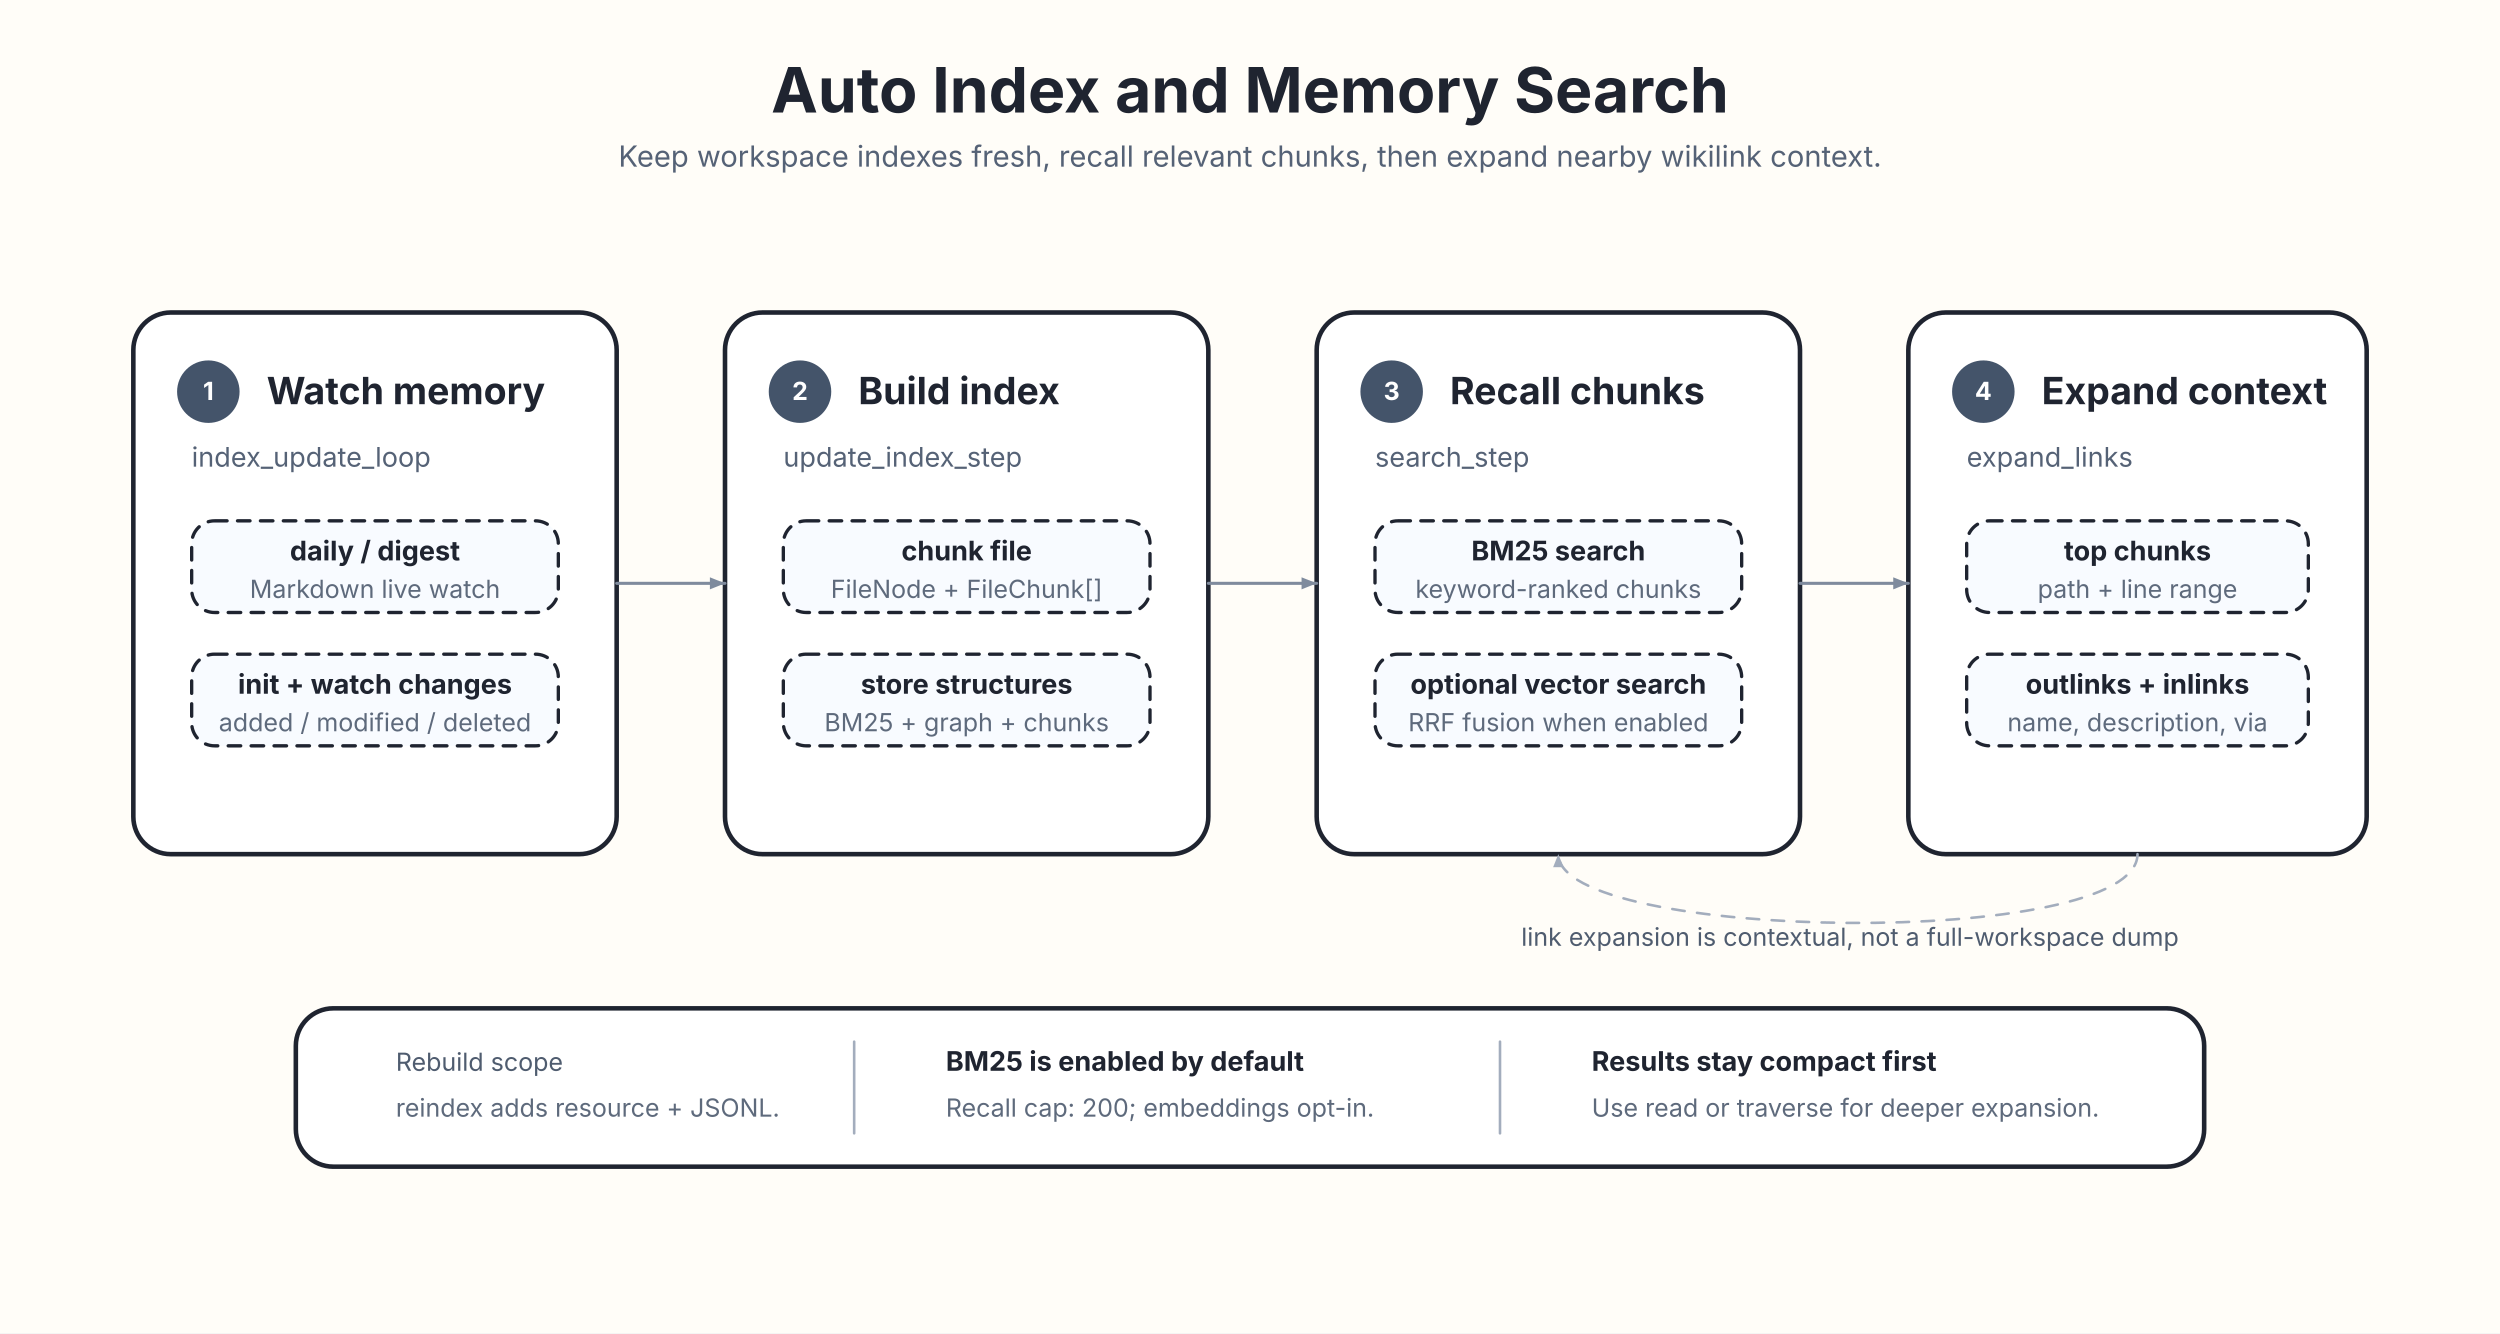
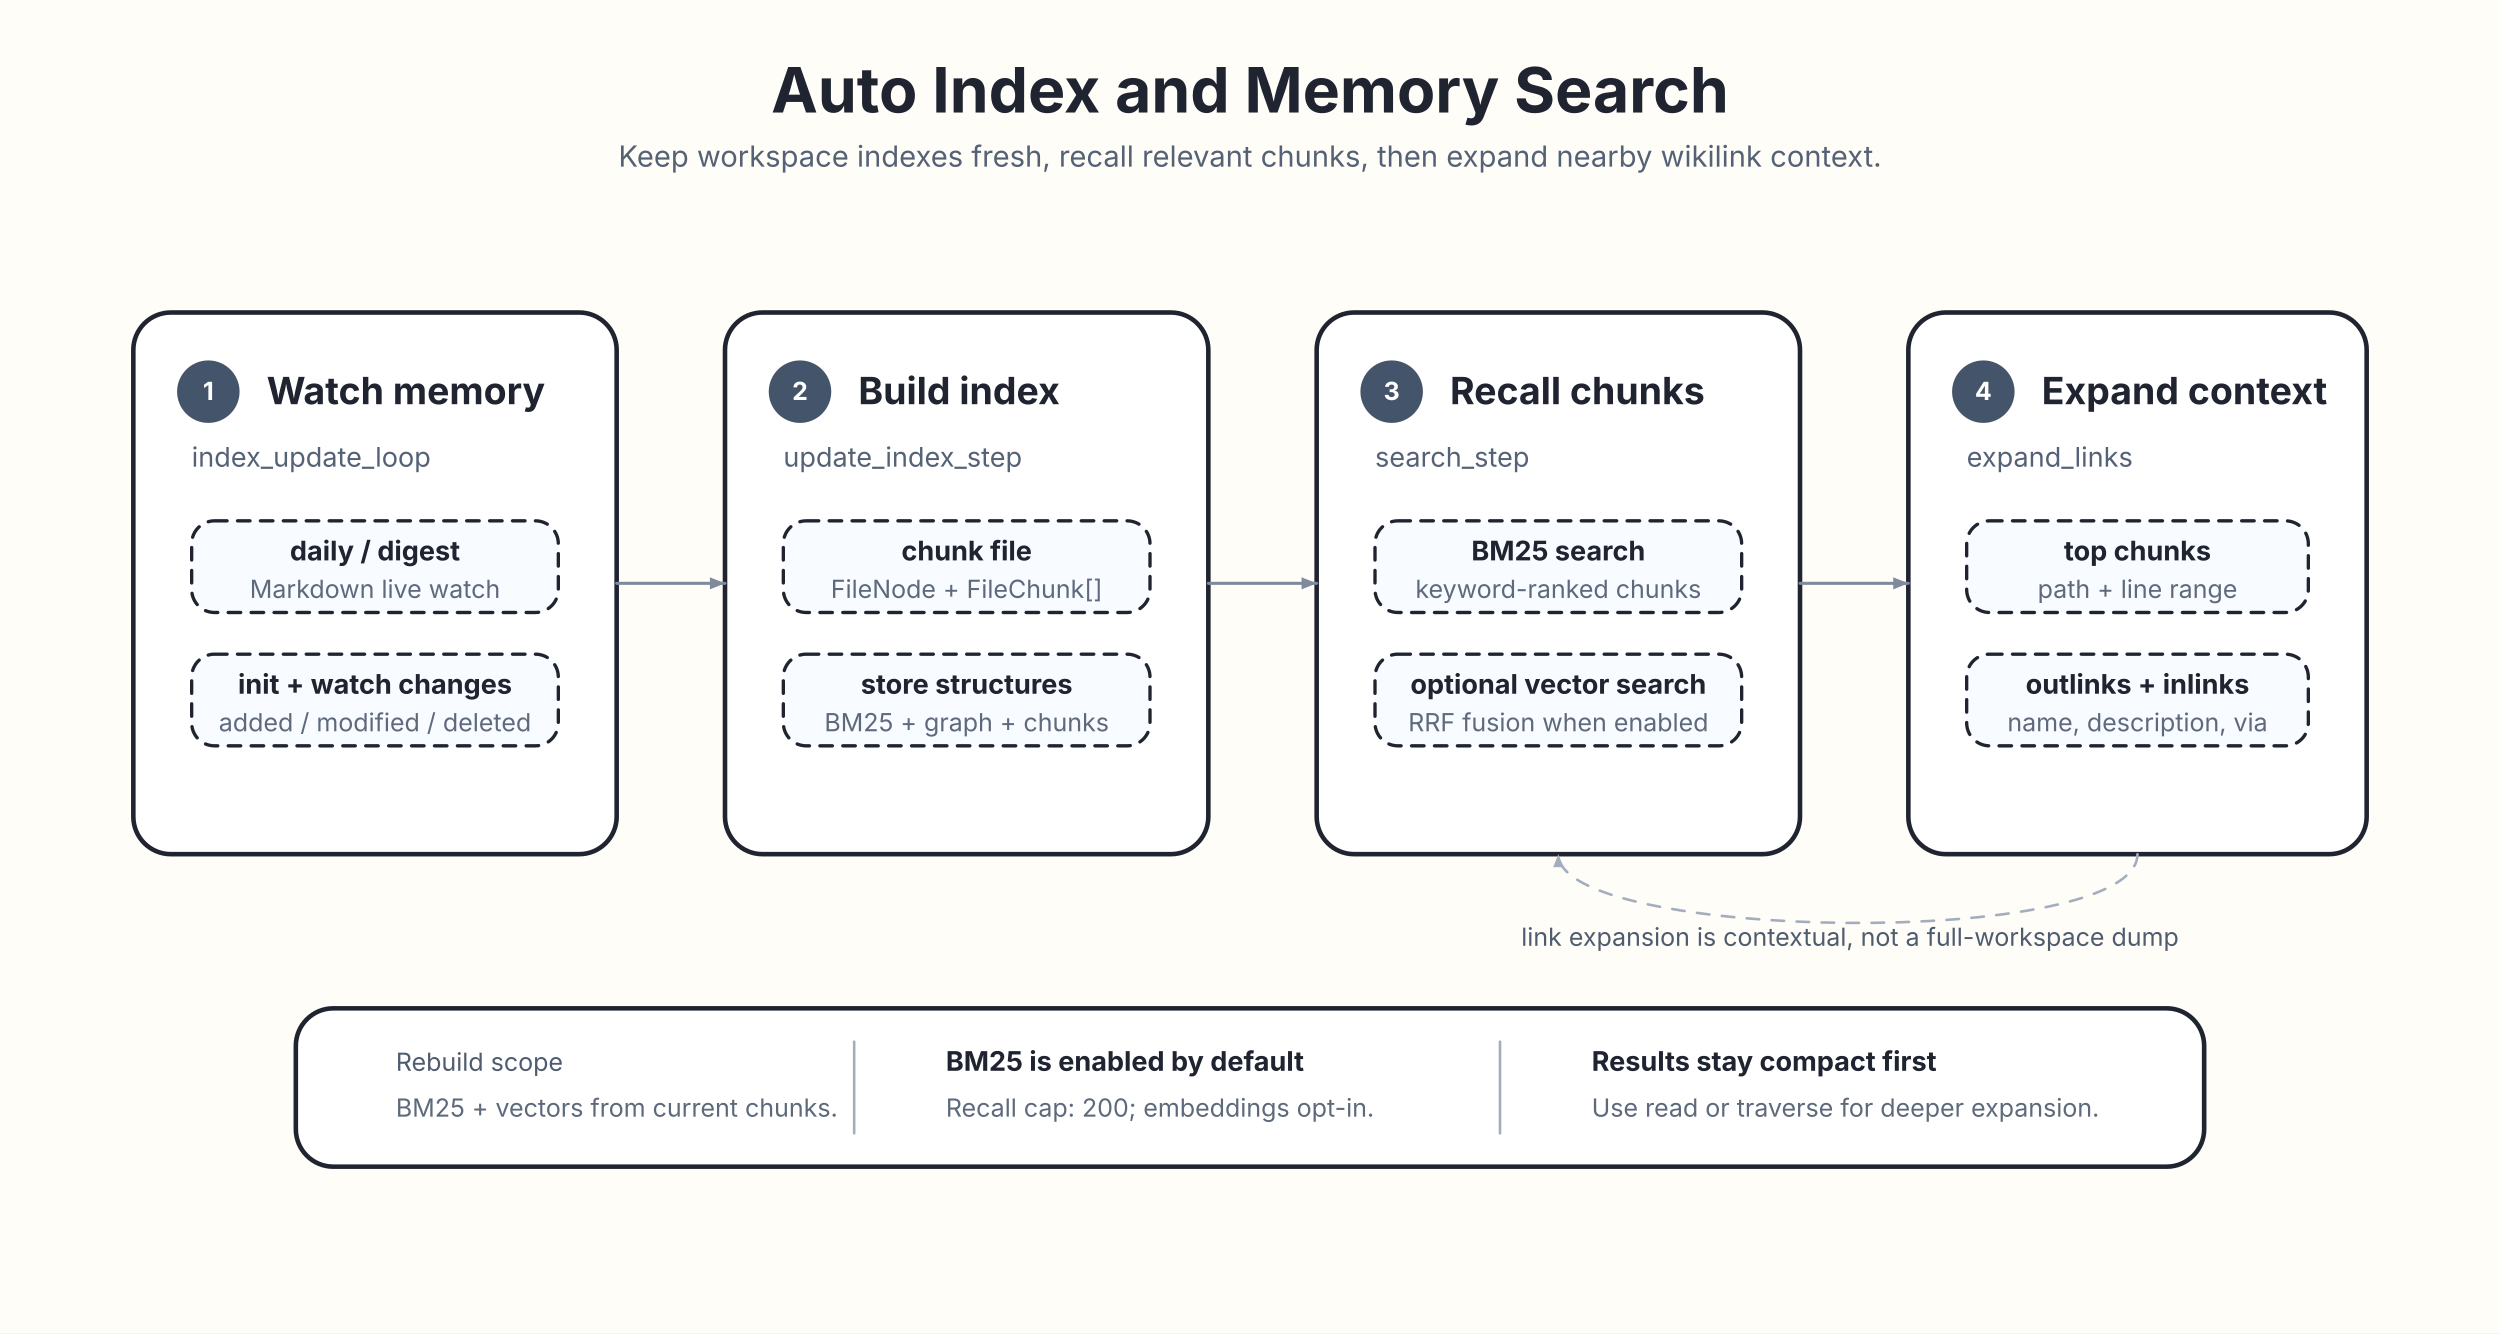
<svg xmlns="http://www.w3.org/2000/svg" width="1200" height="640" viewBox="0 0 1200 640" role="img" aria-labelledby="title desc">
  <defs>
    <style>.bg { fill: #fffdf8; } .title { font: 700 30px "Comic Sans MS", "Bradley Hand", -apple-system, BlinkMacSystemFont, "Segoe UI", sans-serif; fill: #1f2430; } .subtitle { font: 14px "Comic Sans MS", "Bradley Hand", -apple-system, BlinkMacSystemFont, "Segoe UI", sans-serif; fill: #556276; } .step-num { font: 700 12px "Comic Sans MS", "Bradley Hand", -apple-system, BlinkMacSystemFont, "Segoe UI", sans-serif; fill: #ffffff; } .step-title { font: 700 18px "Comic Sans MS", "Bradley Hand", -apple-system, BlinkMacSystemFont, "Segoe UI", sans-serif; fill: #1f2430; } .step-subtitle { font: 13px "Comic Sans MS", "Bradley Hand", -apple-system, BlinkMacSystemFont, "Segoe UI", sans-serif; fill: #556276; } .chip-title { font: 700 13px "Comic Sans MS", "Bradley Hand", -apple-system, BlinkMacSystemFont, "Segoe UI", sans-serif; fill: #1f2430; } .chip-text { font: 12px "Comic Sans MS", "Bradley Hand", -apple-system, BlinkMacSystemFont, "Segoe UI", sans-serif; fill: #5e6a7c; } .note { font: 12px "Comic Sans MS", "Bradley Hand", -apple-system, BlinkMacSystemFont, "Segoe UI", sans-serif; fill: #4f5c6f; } .panel { fill: #ffffff; stroke: #1f2430; stroke-width: 2.2; rx: 18; ry: 18; stroke-linecap: round; stroke-linejoin: round; } .chip { fill: #f8fbff; stroke: #1f2430; stroke-width: 1.6; rx: 11; ry: 11; stroke-linecap: round; stroke-linejoin: round; stroke-dasharray: 6 5; } .badge { fill: #44546a; } .arrow { stroke: #7f8b9d; stroke-width: 1.45; fill: none; stroke-linecap: round; stroke-linejoin: round; marker-end: url(#arrow); } .soft-arrow { stroke: #a3adbd; stroke-width: 1.25; stroke-dasharray: 6 6; fill: none; stroke-linecap: round; stroke-linejoin: round; marker-end: url(#arrow-soft); } .line { stroke: #a3adbd; stroke-width: 1.25; stroke-linecap: round; }</style>
    <marker id="arrow" markerWidth="6" markerHeight="6" refX="5" refY="2" orient="auto" markerUnits="strokeWidth">
      <path d="M0,0 L0,4 L5,2 z" fill="#7f8b9d" />
    </marker>
    <marker id="arrow-soft" markerWidth="6" markerHeight="6" refX="5" refY="2" orient="auto" markerUnits="strokeWidth">
      <path d="M0,0 L0,4 L5,2 z" fill="#a3adbd" />
    </marker>
  </defs>
  <rect class="bg" x="0" y="0" width="1200" height="640" />
  <text class="title" x="600" y="54" text-anchor="middle">Auto Index and Memory Search</text>
  <text class="subtitle" x="600" y="80" text-anchor="middle">Keep workspace indexes fresh, recall relevant chunks, then expand nearby wikilink context.</text>
  <rect class="panel" x="64" y="150" width="232" height="260" />
  <circle class="badge" cx="100" cy="188" r="15" />
  <text class="step-num" x="100" y="192" text-anchor="middle">1</text>
  <text class="step-title" x="128" y="194">Watch memory</text>
  <text class="step-subtitle" x="92" y="224">index_update_loop</text>
  <rect class="chip" x="92" y="250" width="176" height="44" />
  <text class="chip-title" x="180" y="269" text-anchor="middle">daily / digest</text>
  <text class="chip-text" x="180" y="287" text-anchor="middle">Markdown live watch</text>
  <rect class="chip" x="92" y="314" width="176" height="44" />
  <text class="chip-title" x="180" y="333" text-anchor="middle">init + watch changes</text>
  <text class="chip-text" x="180" y="351" text-anchor="middle">added / modified / deleted</text>
  <rect class="panel" x="348" y="150" width="232" height="260" />
  <circle class="badge" cx="384" cy="188" r="15" />
  <text class="step-num" x="384" y="192" text-anchor="middle">2</text>
  <text class="step-title" x="412" y="194">Build index</text>
  <text class="step-subtitle" x="376" y="224">update_index_step</text>
  <rect class="chip" x="376" y="250" width="176" height="44" />
  <text class="chip-title" x="464" y="269" text-anchor="middle">chunk file</text>
  <text class="chip-text" x="464" y="287" text-anchor="middle">FileNode + FileChunk[]</text>
  <rect class="chip" x="376" y="314" width="176" height="44" />
  <text class="chip-title" x="464" y="333" text-anchor="middle">store structures</text>
  <text class="chip-text" x="464" y="351" text-anchor="middle">BM25 + graph + chunks</text>
  <rect class="panel" x="632" y="150" width="232" height="260" />
  <circle class="badge" cx="668" cy="188" r="15" />
  <text class="step-num" x="668" y="192" text-anchor="middle">3</text>
  <text class="step-title" x="696" y="194">Recall chunks</text>
  <text class="step-subtitle" x="660" y="224">search_step</text>
  <rect class="chip" x="660" y="250" width="176" height="44" />
  <text class="chip-title" x="748" y="269" text-anchor="middle">BM25 search</text>
  <text class="chip-text" x="748" y="287" text-anchor="middle">keyword-ranked chunks</text>
  <rect class="chip" x="660" y="314" width="176" height="44" />
  <text class="chip-title" x="748" y="333" text-anchor="middle">optional vector search</text>
  <text class="chip-text" x="748" y="351" text-anchor="middle">RRF fusion when enabled</text>
  <rect class="panel" x="916" y="150" width="220" height="260" />
  <circle class="badge" cx="952" cy="188" r="15" />
  <text class="step-num" x="952" y="192" text-anchor="middle">4</text>
  <text class="step-title" x="980" y="194">Expand context</text>
  <text class="step-subtitle" x="944" y="224">expand_links</text>
  <rect class="chip" x="944" y="250" width="164" height="44" />
  <text class="chip-title" x="1026" y="269" text-anchor="middle">top chunks</text>
  <text class="chip-text" x="1026" y="287" text-anchor="middle">path + line range</text>
  <rect class="chip" x="944" y="314" width="164" height="44" />
  <text class="chip-title" x="1026" y="333" text-anchor="middle">outlinks + inlinks</text>
  <text class="chip-text" x="1026" y="351" text-anchor="middle">name, description, via</text>
  <path class="arrow" d="M296 280 H348" />
  <path class="arrow" d="M580 280 H632" />
  <path class="arrow" d="M864 280 H916" />
  <rect class="panel" x="142" y="484" width="916" height="76" />
  <text class="note" x="190" y="514">Rebuild scope</text>
-   <text class="chip-text" x="190" y="536">reindex adds resource + JSONL.</text>
+   <text class="chip-text" x="190" y="536">BM25 + vectors from current chunks.</text>
  <line class="line" x1="410" y1="500" x2="410" y2="544" />
  <text class="chip-title" x="454" y="514">BM25 is enabled by default</text>
  <text class="chip-text" x="454" y="536">Recall cap: 200; embeddings opt-in.</text>
  <line class="line" x1="720" y1="500" x2="720" y2="544" />
  <text class="chip-title" x="764" y="514">Results stay compact first</text>
  <text class="chip-text" x="764" y="536">Use read or traverse for deeper expansion.</text>
  <path class="soft-arrow" d="M1026 410 C1026 456 748 452 748 410" />
  <text class="note" x="888" y="454" text-anchor="middle">link expansion is contextual, not a full-workspace dump</text>
</svg>
